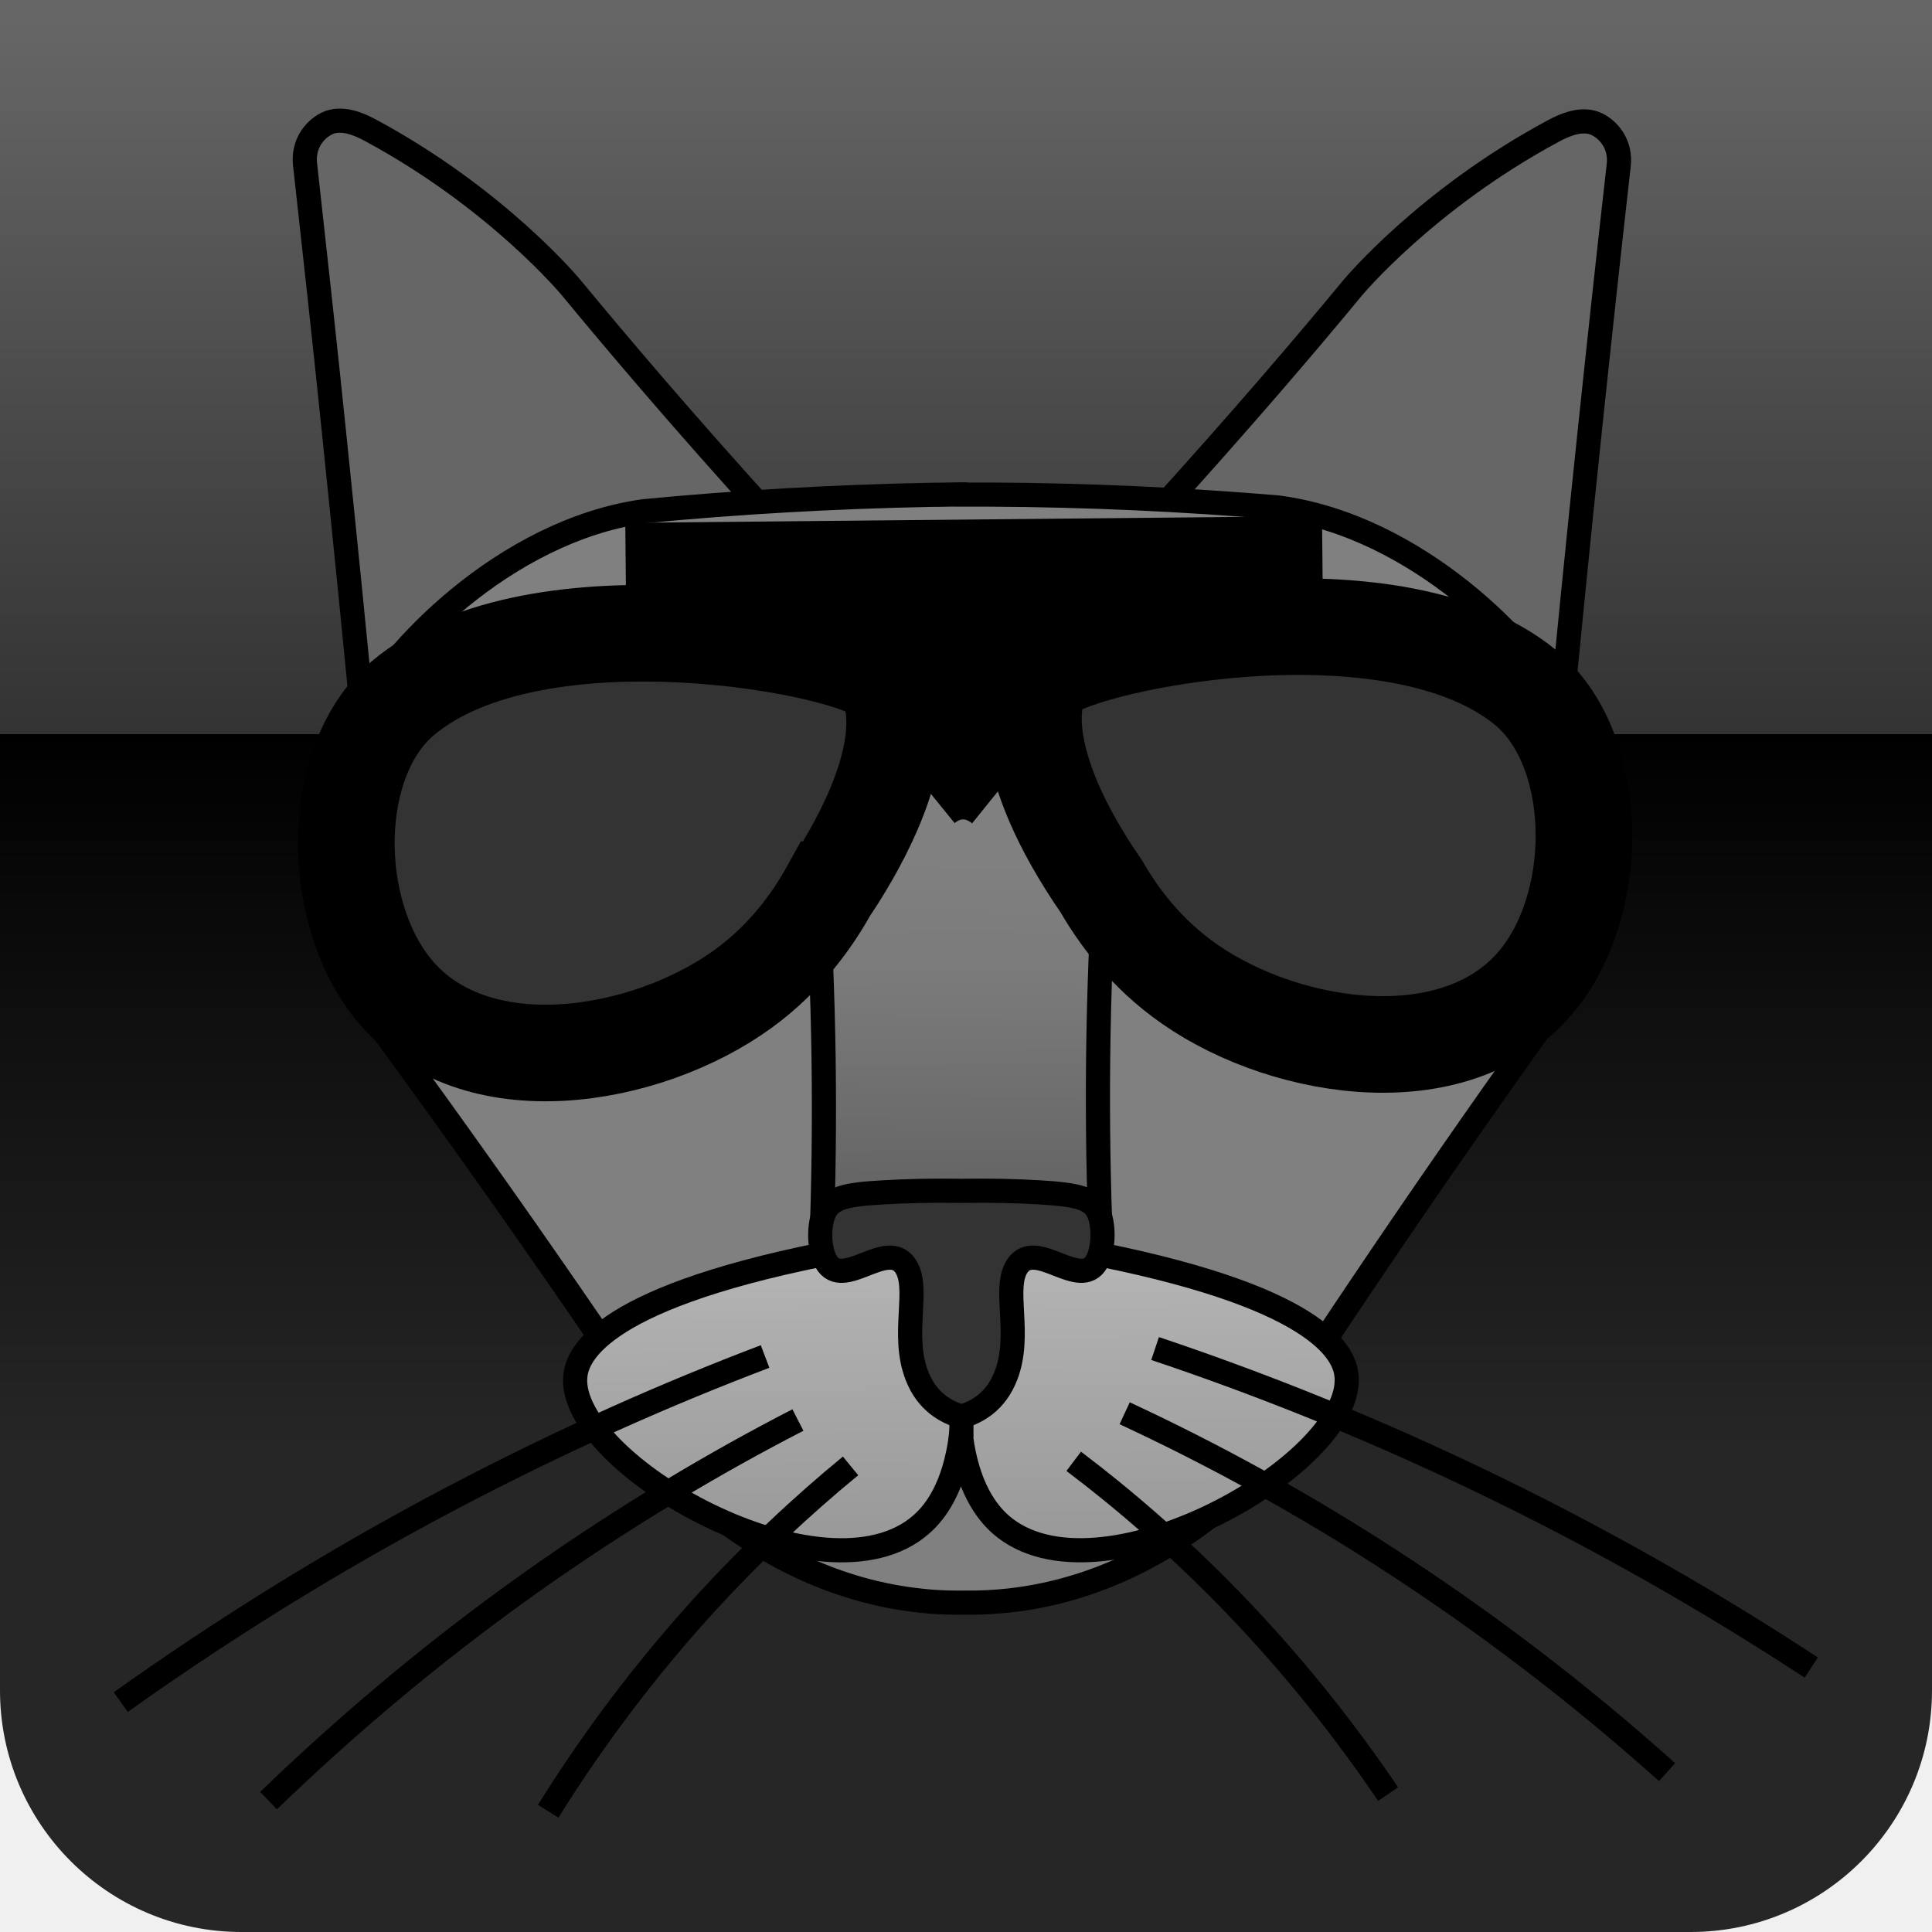
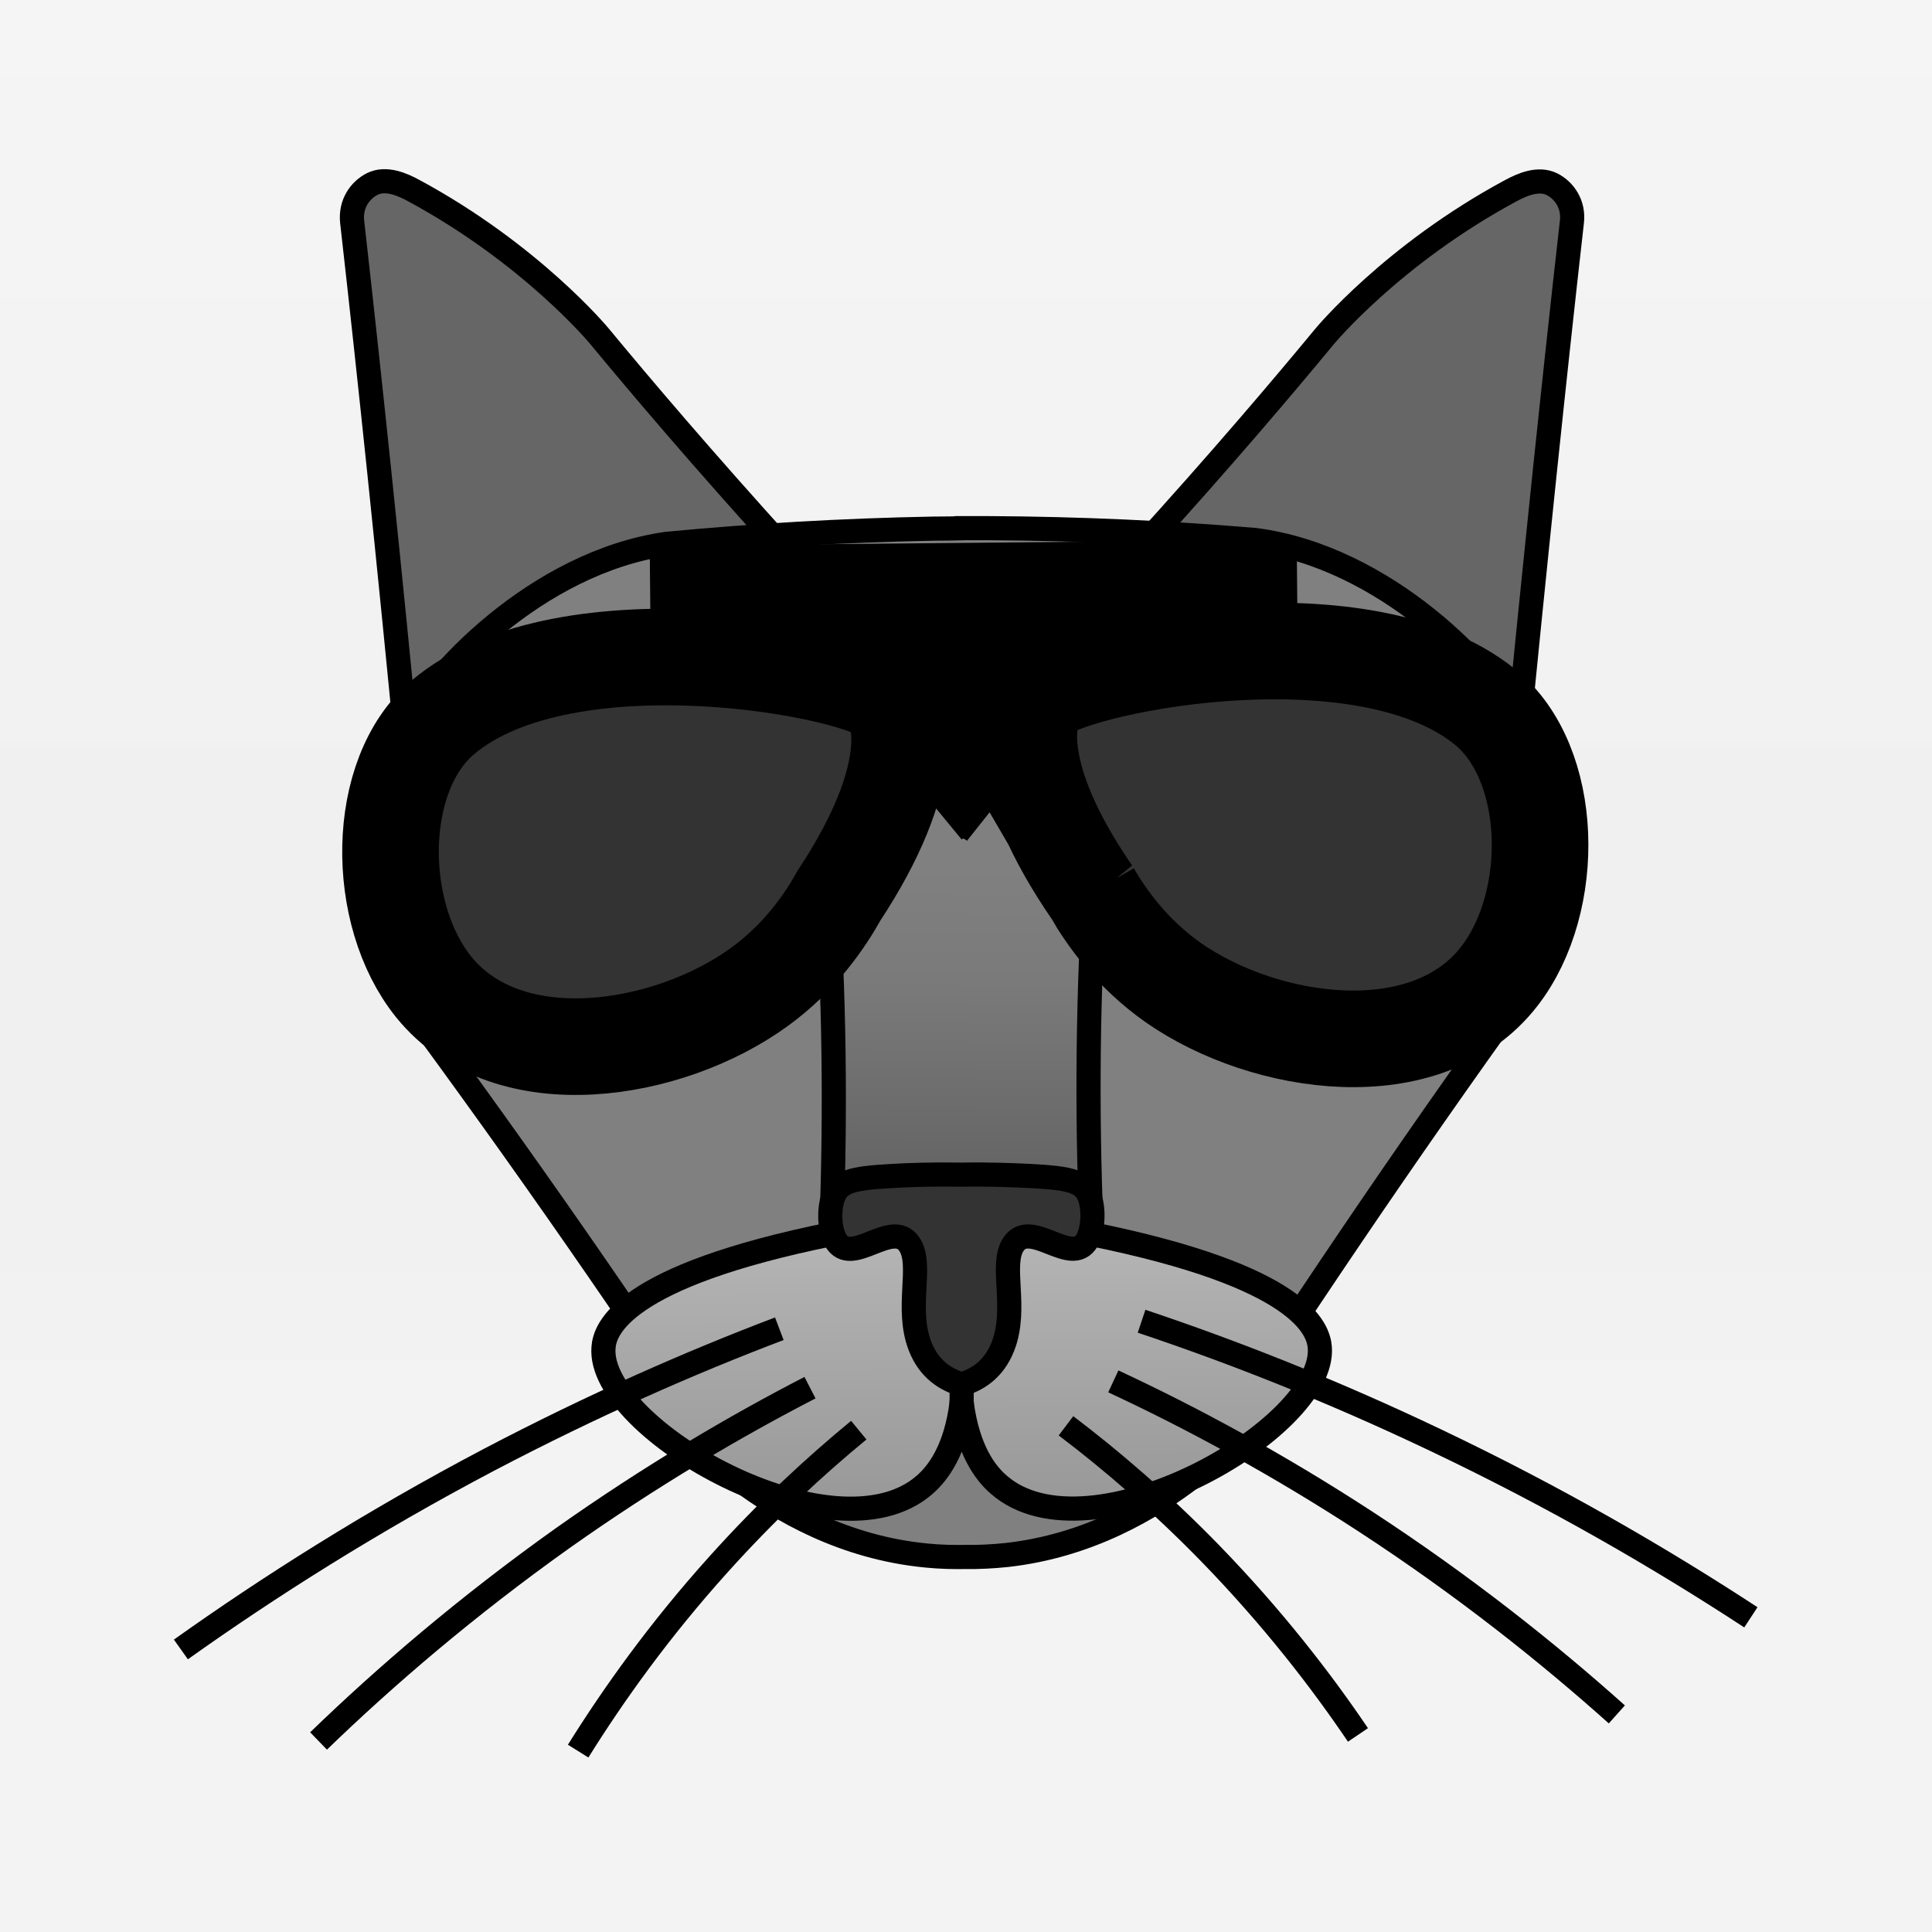
<svg xmlns="http://www.w3.org/2000/svg" viewBox="0 0 80 80" preserveAspectRatio="none">
  <defs>
-     <style>.cls-1{fill:url(#linear-gradient);}.cls-2{fill:#262626;}.cls-3{stroke-width:4px;}.cls-3,.cls-4,.cls-5,.cls-6,.cls-7,.cls-8,.cls-9,.cls-10,.cls-11{stroke:#000;stroke-miterlimit:10;}.cls-3,.cls-8{fill:#333;}.cls-4{fill:url(#linear-gradient-2);}.cls-5{fill:url(#linear-gradient-3);}.cls-6{stroke-width:10px;}.cls-6,.cls-11{fill:none;}.cls-7{fill:#006837;}.cls-9{fill:#666;}.cls-10{fill:gray;}</style>
-     <linearGradient id="linear-gradient" x1="40" y1=".83" x2="40" y2="59.95" gradientUnits="userSpaceOnUse">
-       <stop offset="0" stop-color="#666" />
-       <stop offset=".5" stop-color="#333" />
-       <stop offset=".5" stop-color="#000" />
-       <stop offset="1" stop-color="#262626" />
+     <style>.cls-1{fill:url(#linear-gradient);}.cls-2{stroke-width:4px;}.cls-2,.cls-3,.cls-4,.cls-5,.cls-6,.cls-7,.cls-8,.cls-9,.cls-10,.cls-11{stroke:#000;}.cls-2,.cls-5,.cls-6,.cls-7,.cls-8,.cls-9,.cls-10,.cls-11{stroke-miterlimit:10;}.cls-2,.cls-8{fill:#333;}.cls-3{stroke-miterlimit:10;stroke-width:1px;}.cls-3,.cls-4{fill:#006837;}.cls-4{stroke-miterlimit:10;stroke-width:1px;}.cls-5{fill:url(#linear-gradient-2);}.cls-6{fill:url(#linear-gradient-3);}.cls-7{stroke-width:10px;}.cls-7,.cls-11{fill:none;}.cls-9{fill:#666;}.cls-10{fill:gray;}.cls-12{fill:#fff;opacity:.2;}</style>
+     <linearGradient id="linear-gradient" x1="40" y1="3.17" x2="40" y2="58.13" gradientUnits="userSpaceOnUse">
+       <stop offset="0" stop-color="#fff" stop-opacity=".3" />
+       <stop offset=".5" stop-color="#fff" stop-opacity=".1" />
+       <stop offset=".51" stop-color="#fff" stop-opacity="0" />
+       <stop offset=".8" stop-color="#fff" stop-opacity="0" />
+       <stop offset="1" stop-color="#fff" stop-opacity=".2" />
    </linearGradient>
-     <linearGradient id="linear-gradient-2" x1="39.75" y1="35.53" x2="39.65" y2="48.71" gradientUnits="userSpaceOnUse">
+     <linearGradient id="linear-gradient-2" x1="39.77" y1="46.15" x2="39.67" y2="33.91" gradientTransform="translate(0 82) scale(1 -1)" gradientUnits="userSpaceOnUse">
      <stop offset="0" stop-color="gray" />
      <stop offset=".39" stop-color="#7a7a7a" />
      <stop offset=".86" stop-color="#6b6b6b" />
      <stop offset="1" stop-color="#666" />
    </linearGradient>
-     <linearGradient id="linear-gradient-3" x1="39.77" y1="52.48" x2="39.84" y2="63.68" gradientUnits="userSpaceOnUse">
+     <linearGradient id="linear-gradient-3" x1="39.79" y1="30.41" x2="39.85" y2="20.01" gradientTransform="translate(0 82) scale(1 -1)" gradientUnits="userSpaceOnUse">
      <stop offset=".02" stop-color="#b3b3b3" />
      <stop offset="1" stop-color="#999" />
    </linearGradient>
  </defs>
-   <g id="Layer_1">
+   <g id="Glass">
    <rect class="cls-1" width="80" height="60" />
-     <path class="cls-2" d="M0,60H80v10c0,5.52-4.48,10-10,10H10c-5.52,0-10-4.48-10-10v-10H0Z" />
+     <rect class="cls-12" y="60" width="80" height="20" />
  </g>
-   <g id="Layer_2">
-     <g>
-       <path class="cls-9" d="M31.97,21.5c-3.76-4.14-6.47-7.35-8.32-9.59,0,0-3.03-3.67-8.3-6.51-.46-.25-1.21-.59-1.83-.28-.56,.29-.97,.9-.89,1.67,.41,3.7,.82,7.41,1.2,11.11,.46,4.45,.91,8.9,1.33,13.35" />
-       <path class="cls-9" d="M47.67,21.51c3.76-4.14,6.48-7.34,8.33-9.58,0,0,3.03-3.66,8.31-6.5,.46-.25,1.21-.59,1.83-.28,.56,.29,.97,.9,.89,1.67-.42,3.7-.82,7.41-1.21,11.11-.47,4.45-.91,8.9-1.34,13.35" />
+   <g id="Cat">
+     <g id="Face">
+       <g>
+         <path class="cls-9" d="M32.55,22.82c-3.49-3.85-6.01-6.82-7.73-8.9,0,0-2.81-3.4-7.71-6.04-.43-.23-1.12-.55-1.7-.26-.52,.27-.9,.83-.83,1.55,.39,3.44,.76,6.88,1.12,10.32,.43,4.13,.84,8.26,1.24,12.4" />
+         <path class="cls-9" d="M47.12,22.83c3.49-3.84,6.01-6.82,7.73-8.9,0,0,2.81-3.4,7.72-6.04,.43-.23,1.12-.55,1.7-.26,.52,.27,.9,.84,.82,1.55-.39,3.44-.76,6.88-1.12,10.32-.43,4.13-.85,8.26-1.25,12.4" />
+       </g>
+       <path class="cls-10" d="M39.53,21.87c.46,0,.93,0,1.39,0,3.79,.02,7.48,.19,11.05,.49,5.37,.7,9.84,5.33,11.05,7.74,.81,1.61,1.16,3.5,1.16,3.5,.14,.87,.24,1.91,.23,3.1,0,.66-.05,1.27-.11,1.84-.06,.58-.27,1.14-.61,1.6-.25,.35-.5,.69-.75,1.04-4.77,6.63-9.28,13.29-13.53,19.95-1.69,1.3-4.32,2.88-7.73,3.26-.59,.06-1.16,.09-1.7,.08h.07c-.54,.01-1.11,0-1.7-.06-3.41-.33-6.06-1.88-7.76-3.16-4.32-6.61-8.9-13.21-13.75-19.78-.25-.34-.51-.69-.76-1.03-.34-.46-.56-1.01-.63-1.59-.07-.56-.11-1.17-.13-1.83-.02-1.18,.07-2.23,.2-3.1,0,0,.33-1.89,1.12-3.52,1.18-2.43,5.6-7.11,10.96-7.88,3.57-.34,7.25-.56,11.04-.63,.47,0,.93-.01,1.39-.02" />
+       <ellipse class="cls-4" cx="26.6" cy="35.31" rx="7.53" ry="6.73" transform="translate(-.98 .76) rotate(-1.6)" />
+       <ellipse class="cls-3" cx="52.97" cy="35.26" rx="6.73" ry="7.53" transform="translate(16.53 87.43) rotate(-88.72)" />
+       <g id="Nose_Bridge">
+         <path class="cls-5" d="M45.47,34.63c-.03,.43-.06,.86-.09,1.29-.35,5.17-.38,10.13-.19,14.81l-10.76,.02c.17-4.69,.13-9.64-.24-14.81-.03-.43-.06-.86-.1-1.29" />
+       </g>
+       <path class="cls-6" d="M34.49,51.09c-8.79,1.77-9.45,3.98-9.5,4.71-.27,3.38,9.57,8.95,13.3,5.68,.56-.49,1.28-1.44,1.53-3.39h0c.26,1.95,.97,2.9,1.54,3.39,3.73,3.26,13.56-2.31,13.29-5.69-.06-.73-.71-2.93-9.51-4.7" />
+       <g id="Whiskers">
+         <path class="cls-11" d="M32.27,55.02c-3.69,1.4-7.74,3.18-12.01,5.42-4.88,2.57-9.13,5.27-12.77,7.86" />
+         <path class="cls-11" d="M33.54,57.46c-3.12,1.61-6.59,3.65-10.24,6.23-3.99,2.84-7.35,5.73-10.11,8.4" />
+         <path class="cls-11" d="M35.56,59.22c-1.8,1.48-3.79,3.31-5.81,5.56-2.45,2.72-4.35,5.39-5.81,7.73" />
+         <path class="cls-11" d="M47.27,54.71c3.74,1.25,7.85,2.86,12.19,4.93,4.96,2.36,9.31,4.89,13.04,7.33" />
+         <path class="cls-11" d="M46.1,57.2c3.18,1.48,6.72,3.38,10.45,5.81,4.09,2.67,7.55,5.43,10.4,7.98" />
+         <path class="cls-11" d="M44.14,59.04c1.85,1.4,3.91,3.16,6.01,5.32,2.54,2.62,4.54,5.2,6.08,7.48" />
+       </g>
+       <line class="cls-11" x1="39.82" y1="57.31" x2="39.82" y2="58.11" />
+       <path id="Nose_Tip" class="cls-8" d="M39.82,57.32c.59-.17,1.32-.57,1.71-1.57,.62-1.59-.13-3.36,.43-4.22,.72-1.09,2.42,.96,3.06-.18,.25-.46,.28-1.25,.11-1.75-.23-.69-.82-.81-2.37-.9-.79-.04-1.79-.08-2.95-.06-1.16-.02-2.16,.01-2.95,.06-1.55,.09-2.14,.21-2.37,.9-.17,.5-.15,1.3,.11,1.75,.64,1.15,2.35-.91,3.06,.18,.57,.86-.18,2.63,.44,4.22,.39,1,1.12,1.39,1.71,1.57" />
    </g>
-     <path class="cls-10" d="M39.49,20.48c.5,0,1,0,1.5,0,4.08,.02,8.05,.21,11.9,.53,5.78,.75,10.59,5.74,11.9,8.34,.87,1.74,1.25,3.77,1.25,3.77,.15,.93,.26,2.06,.25,3.33,0,.71-.05,1.37-.12,1.98-.07,.63-.29,1.22-.66,1.72-.27,.37-.54,.75-.81,1.12-5.14,7.14-9.99,14.31-14.57,21.49-1.82,1.41-4.65,3.1-8.32,3.51-.64,.07-1.25,.1-1.83,.09h.08c-.58,.01-1.19,0-1.83-.07-3.67-.36-6.53-2.02-8.36-3.4-4.66-7.11-9.59-14.22-14.81-21.3-.27-.37-.55-.74-.82-1.11-.37-.5-.6-1.09-.68-1.72-.07-.6-.12-1.27-.14-1.98-.03-1.27,.07-2.4,.21-3.34,0,0,.35-2.04,1.21-3.79,1.27-2.61,6.03-7.66,11.81-8.48,3.84-.37,7.81-.6,11.89-.68,.5,0,1-.02,1.5-.02" />
-     <ellipse class="cls-7" cx="25.57" cy="34.95" rx="8.11" ry="7.25" transform="translate(-.96 .73) rotate(-1.6)" />
-     <ellipse class="cls-7" cx="53.96" cy="34.9" rx="7.25" ry="8.11" transform="translate(17.87 88.07) rotate(-88.72)" />
-     <g id="Nose_Bridge">
-       <path class="cls-4" d="M45.89,34.22c-.04,.46-.07,.92-.1,1.39-.37,5.57-.41,10.91-.2,15.95l-11.58,.02c.19-5.05,.14-10.38-.25-15.95-.03-.46-.07-.93-.1-1.39" />
+     <g id="Sunglasses">
+       <path class="cls-7" d="M36.64,30.9c.34-.28,1.5-1.17,3.21-1.18,1.77-.01,2.96,.91,3.3,1.18" />
+       <line class="cls-7" x1="26.95" y1="27.6" x2="53.74" y2="27.35" />
+       <path class="cls-2" d="M45.22,36.96c.6,1.03,1.65,2.53,3.38,3.74,3.79,2.64,10.47,3.61,13.48-.27,2.4-3.09,2.28-8.83-.58-11.15-5.24-4.26-17.62-1.59-18.51-.38-.47,.63-1.14,3.16,2.24,8.07h0Z" />
+       <path class="cls-2" d="M34.75,37.07c-.58,1.04-1.6,2.56-3.31,3.8-3.74,2.72-10.39,3.82-13.48,0-2.45-3.04-2.44-8.78,.37-11.16,5.15-4.36,17.59-1.95,18.5-.76,.48,.62,1.2,3.14-2.08,8.12Z" />
    </g>
-     <path class="cls-5" d="M34.06,51.94c-9.47,1.91-10.17,4.28-10.24,5.07-.29,3.64,10.31,9.63,14.32,6.12,.61-.53,1.37-1.55,1.65-3.65h0c.28,2.1,1.05,3.12,1.65,3.65,4.02,3.51,14.61-2.49,14.32-6.13-.06-.79-.77-3.16-10.24-5.06" />
-     <g id="Whiskers">
-       <path class="cls-11" d="M31.68,56.17c-3.98,1.51-8.33,3.42-12.93,5.84-5.25,2.76-9.83,5.68-13.75,8.47" />
-       <path class="cls-11" d="M33.04,58.8c-3.36,1.73-7.1,3.93-11.03,6.71-4.3,3.05-7.92,6.18-10.89,9.05" />
-       <path class="cls-11" d="M35.22,60.7c-1.94,1.59-4.08,3.57-6.26,5.98-2.64,2.93-4.69,5.8-6.26,8.32" />
-       <path class="cls-11" d="M47.83,55.84c4.03,1.35,8.45,3.08,13.13,5.31,5.35,2.55,10.03,5.27,14.04,7.9" />
-       <path class="cls-11" d="M46.57,58.52c3.42,1.59,7.24,3.63,11.26,6.26,4.41,2.88,8.13,5.85,11.2,8.6" />
-       <path class="cls-11" d="M44.46,60.51c2,1.51,4.21,3.4,6.47,5.72,2.74,2.82,4.89,5.61,6.55,8.06" />
-     </g>
-     <line class="cls-11" x1="39.81" y1="58.64" x2="39.81" y2="59.5" />
-     <path id="Nose_Tip" class="cls-8" d="M39.81,58.66c.64-.19,1.42-.61,1.84-1.69,.67-1.71-.14-3.61,.47-4.54,.77-1.17,2.61,1.04,3.3-.2,.27-.49,.3-1.35,.12-1.89-.25-.74-.89-.87-2.55-.97-.85-.05-1.93-.08-3.18-.06-1.25-.02-2.33,.01-3.18,.06-1.67,.09-2.3,.23-2.55,.97-.18,.54-.16,1.4,.12,1.89,.69,1.24,2.53-.97,3.3,.2,.61,.93-.2,2.83,.47,4.54,.42,1.08,1.21,1.5,1.85,1.69" />
-     <path class="cls-6" d="M36.38,30.2c.37-.3,1.61-1.26,3.46-1.27,1.9-.02,3.19,.98,3.55,1.27" />
-     <line class="cls-6" x1="25.94" y1="26.65" x2="54.79" y2="26.37" />
-     <path class="cls-3" d="M45.62,36.73c.64,1.11,1.77,2.72,3.64,4.02,4.09,2.85,11.27,3.89,14.51-.29,2.58-3.33,2.45-9.51-.62-12.01-5.64-4.59-18.98-1.71-19.94-.41-.5,.68-1.23,3.41,2.41,8.69Z" />
-     <path class="cls-3" d="M34.34,36.84c-.62,1.12-1.72,2.76-3.56,4.1-4.03,2.93-11.19,4.12-14.51,0-2.64-3.28-2.63-9.46,.4-12.02,5.55-4.7,18.94-2.1,19.92-.82,.52,.67,1.3,3.38-2.24,8.74Z" />
  </g>
</svg>
